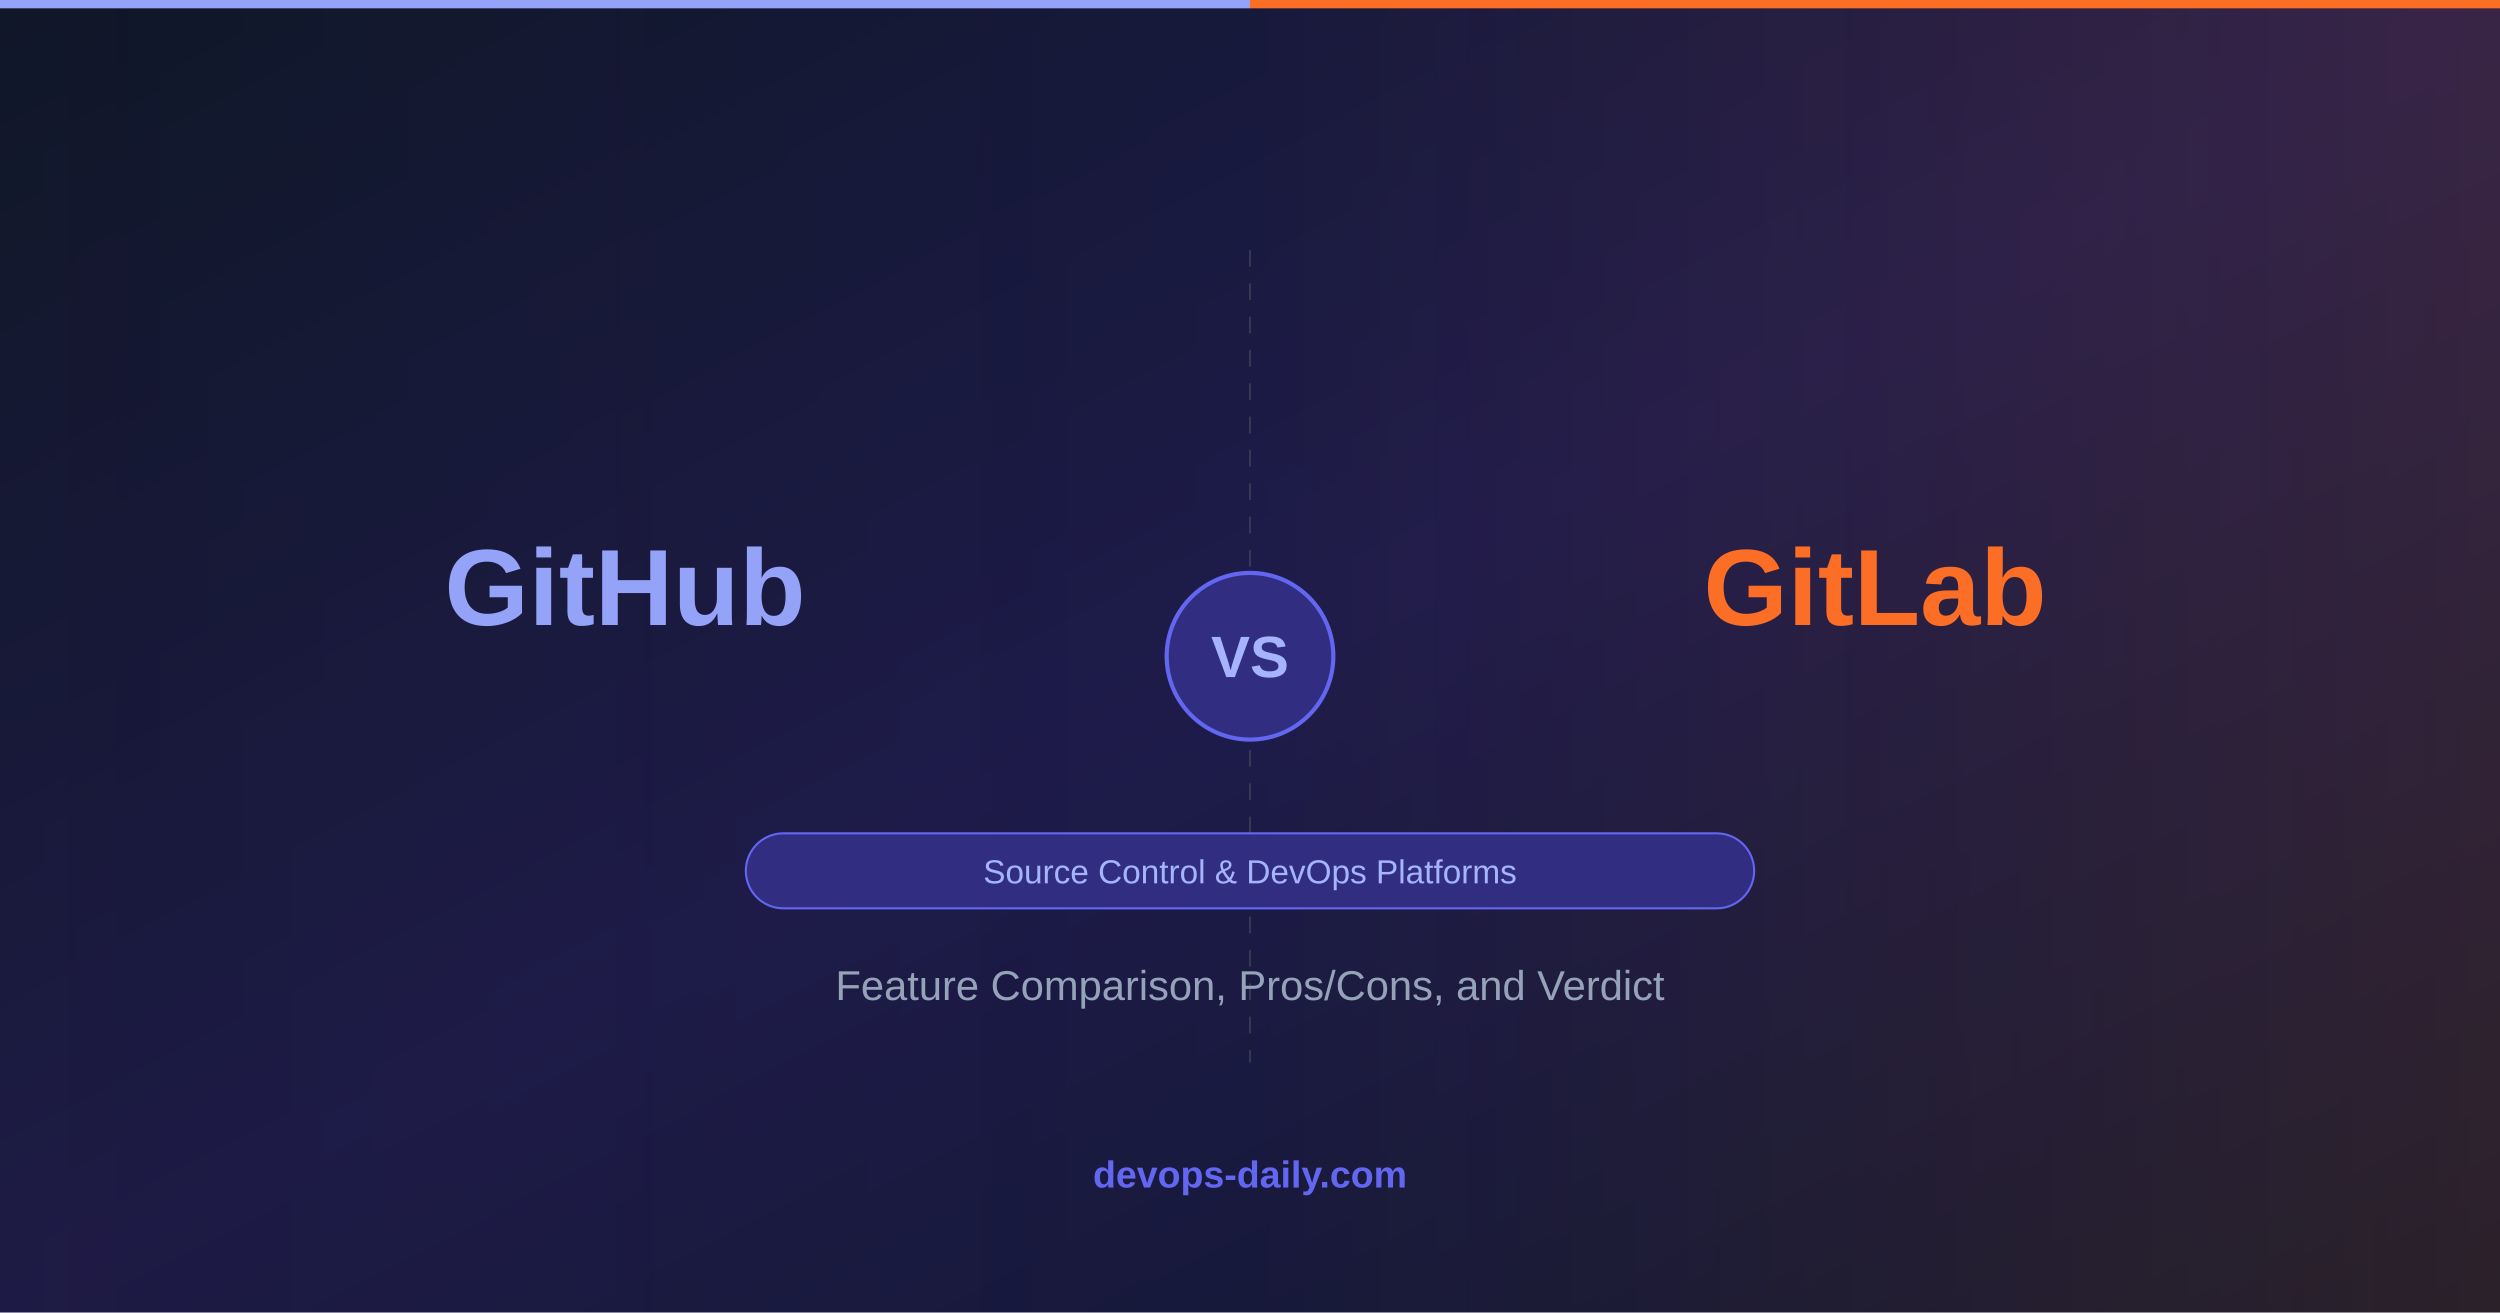
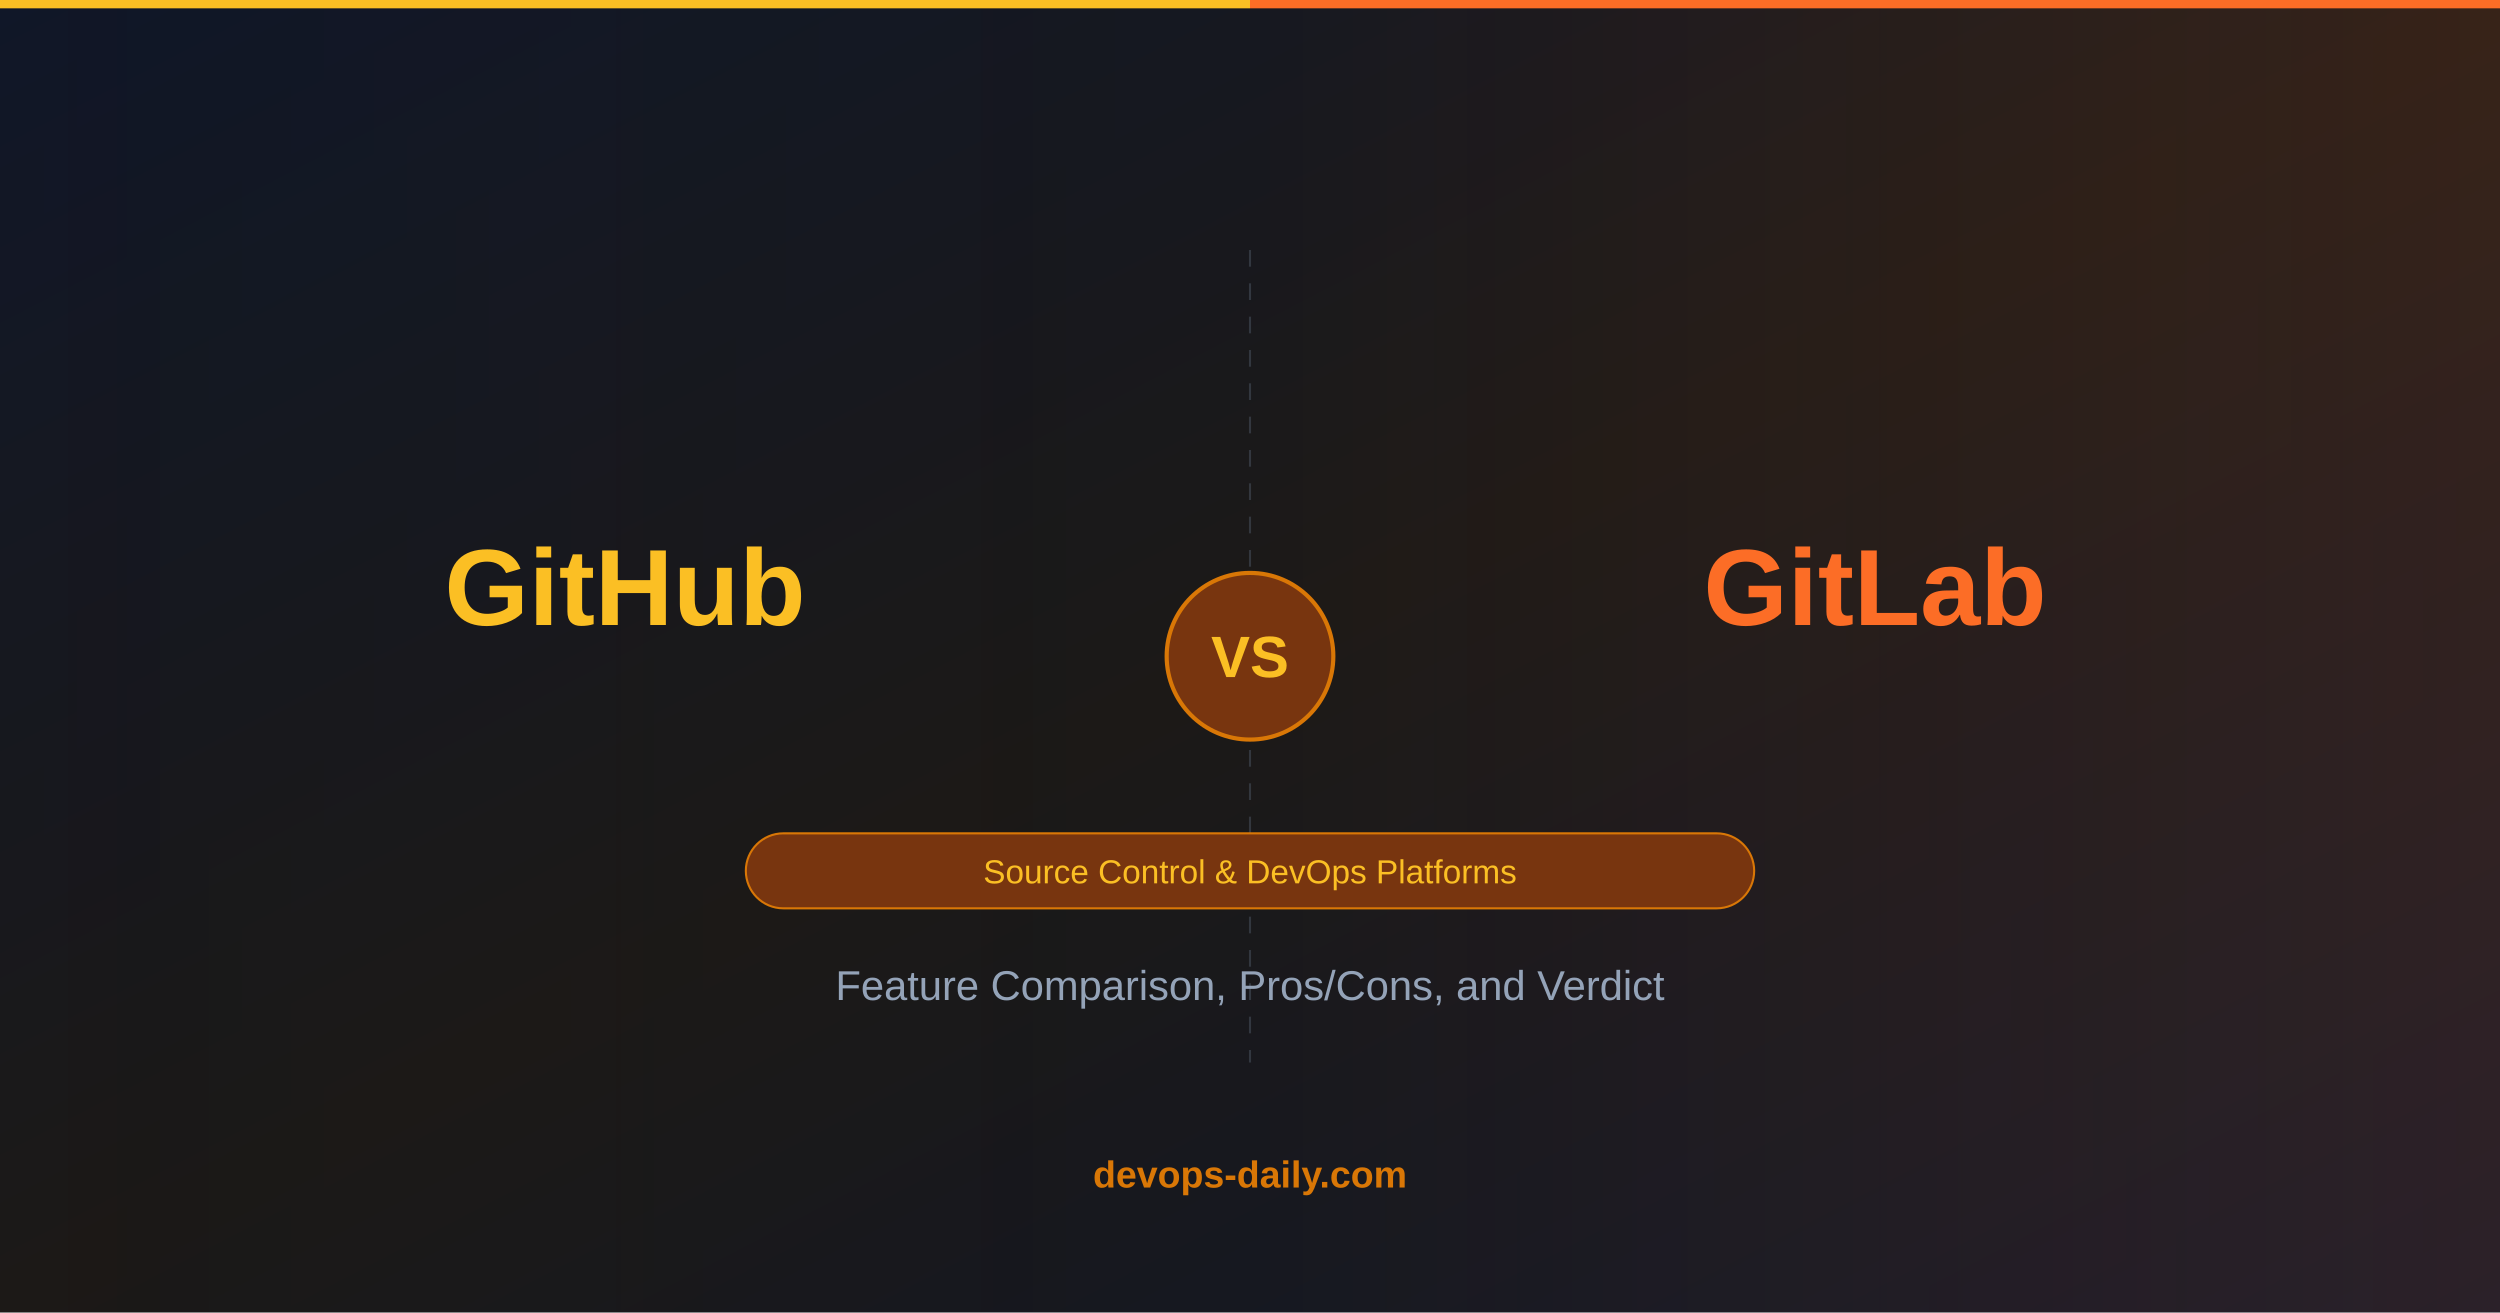
<svg xmlns="http://www.w3.org/2000/svg" width="1200" height="630">
  <defs>
    <linearGradient id="bg" x1="0%" y1="0%" x2="100%" y2="100%">
      <stop offset="0%" style="stop-color:#0f172a;stop-opacity:1" />
-       <stop offset="50%" style="stop-color:#1e1b4b;stop-opacity:1" />
+       <stop offset="50%" style="stop-color:#1c1917;stop-opacity:1" />
      <stop offset="100%" style="stop-color:#0f172a;stop-opacity:1" />
    </linearGradient>
    <linearGradient id="toolAGrad" x1="0%" y1="0%" x2="100%" y2="0%">
      <stop offset="0%" style="stop-color:#181717;stop-opacity:0.3" />
      <stop offset="100%" style="stop-color:#181717;stop-opacity:0" />
    </linearGradient>
    <linearGradient id="toolBGrad" x1="100%" y1="0%" x2="0%" y2="0%">
      <stop offset="0%" style="stop-color:#FC6D26;stop-opacity:0.3" />
      <stop offset="100%" style="stop-color:#FC6D26;stop-opacity:0" />
    </linearGradient>
  </defs>
  <rect width="1200" height="630" fill="url(#bg)" />
  <rect x="0" y="0" width="600" height="630" fill="url(#toolAGrad)" opacity="0.4" />
  <rect x="600" y="0" width="600" height="630" fill="url(#toolBGrad)" opacity="0.4" />
  <line x1="600" y1="120" x2="600" y2="510" stroke="#4b5563" stroke-width="1" stroke-dasharray="8,8" opacity="0.5" />
-   <circle cx="600" cy="315" r="40" fill="#312e81" stroke="#6366f1" stroke-width="2" />
-   <text x="600" y="325" font-family="Arial, Helvetica, sans-serif" font-size="28" font-weight="bold" fill="#a5b4fc" text-anchor="middle">VS</text>
-   <text x="300" y="300" font-family="Arial, Helvetica, sans-serif" font-size="52" font-weight="bold" fill="#94a3f8" text-anchor="middle">GitHub</text>
+   <circle cx="600" cy="315" r="40" fill="#78350f" stroke="#d97706" stroke-width="2" />
+   <text x="600" y="325" font-family="Arial, Helvetica, sans-serif" font-size="28" font-weight="bold" fill="#fbbf24" text-anchor="middle">VS</text>
+   <text x="300" y="300" font-family="Arial, Helvetica, sans-serif" font-size="52" font-weight="bold" fill="#fbbf24" text-anchor="middle">GitHub</text>
  <text x="900" y="300" font-family="Arial, Helvetica, sans-serif" font-size="52" font-weight="bold" fill="#FC6D26" text-anchor="middle">GitLab</text>
-   <rect x="358" y="400" width="484" height="36" rx="18" fill="#312e81" stroke="#6366f1" stroke-width="1" />
-   <text x="600" y="424" font-family="Arial, Helvetica, sans-serif" font-size="16" fill="#a5b4fc" text-anchor="middle">Source Control &amp; DevOps Platforms</text>
+   <rect x="358" y="400" width="484" height="36" rx="18" fill="#78350f" stroke="#d97706" stroke-width="1" />
+   <text x="600" y="424" font-family="Arial, Helvetica, sans-serif" font-size="16" fill="#fbbf24" text-anchor="middle">Source Control &amp; DevOps Platforms</text>
  <text x="600" y="480" font-family="Arial, Helvetica, sans-serif" font-size="20" fill="#94a3b8" text-anchor="middle">Feature Comparison, Pros/Cons, and Verdict</text>
-   <text x="600" y="570" font-family="Arial, Helvetica, sans-serif" font-size="18" font-weight="bold" fill="#6366f1" text-anchor="middle">devops-daily.com</text>
-   <rect x="0" y="0" width="600" height="4" fill="#94a3f8" />
+   <text x="600" y="570" font-family="Arial, Helvetica, sans-serif" font-size="18" font-weight="bold" fill="#d97706" text-anchor="middle">devops-daily.com</text>
+   <rect x="0" y="0" width="600" height="4" fill="#fbbf24" />
  <rect x="600" y="0" width="600" height="4" fill="#FC6D26" />
</svg>
